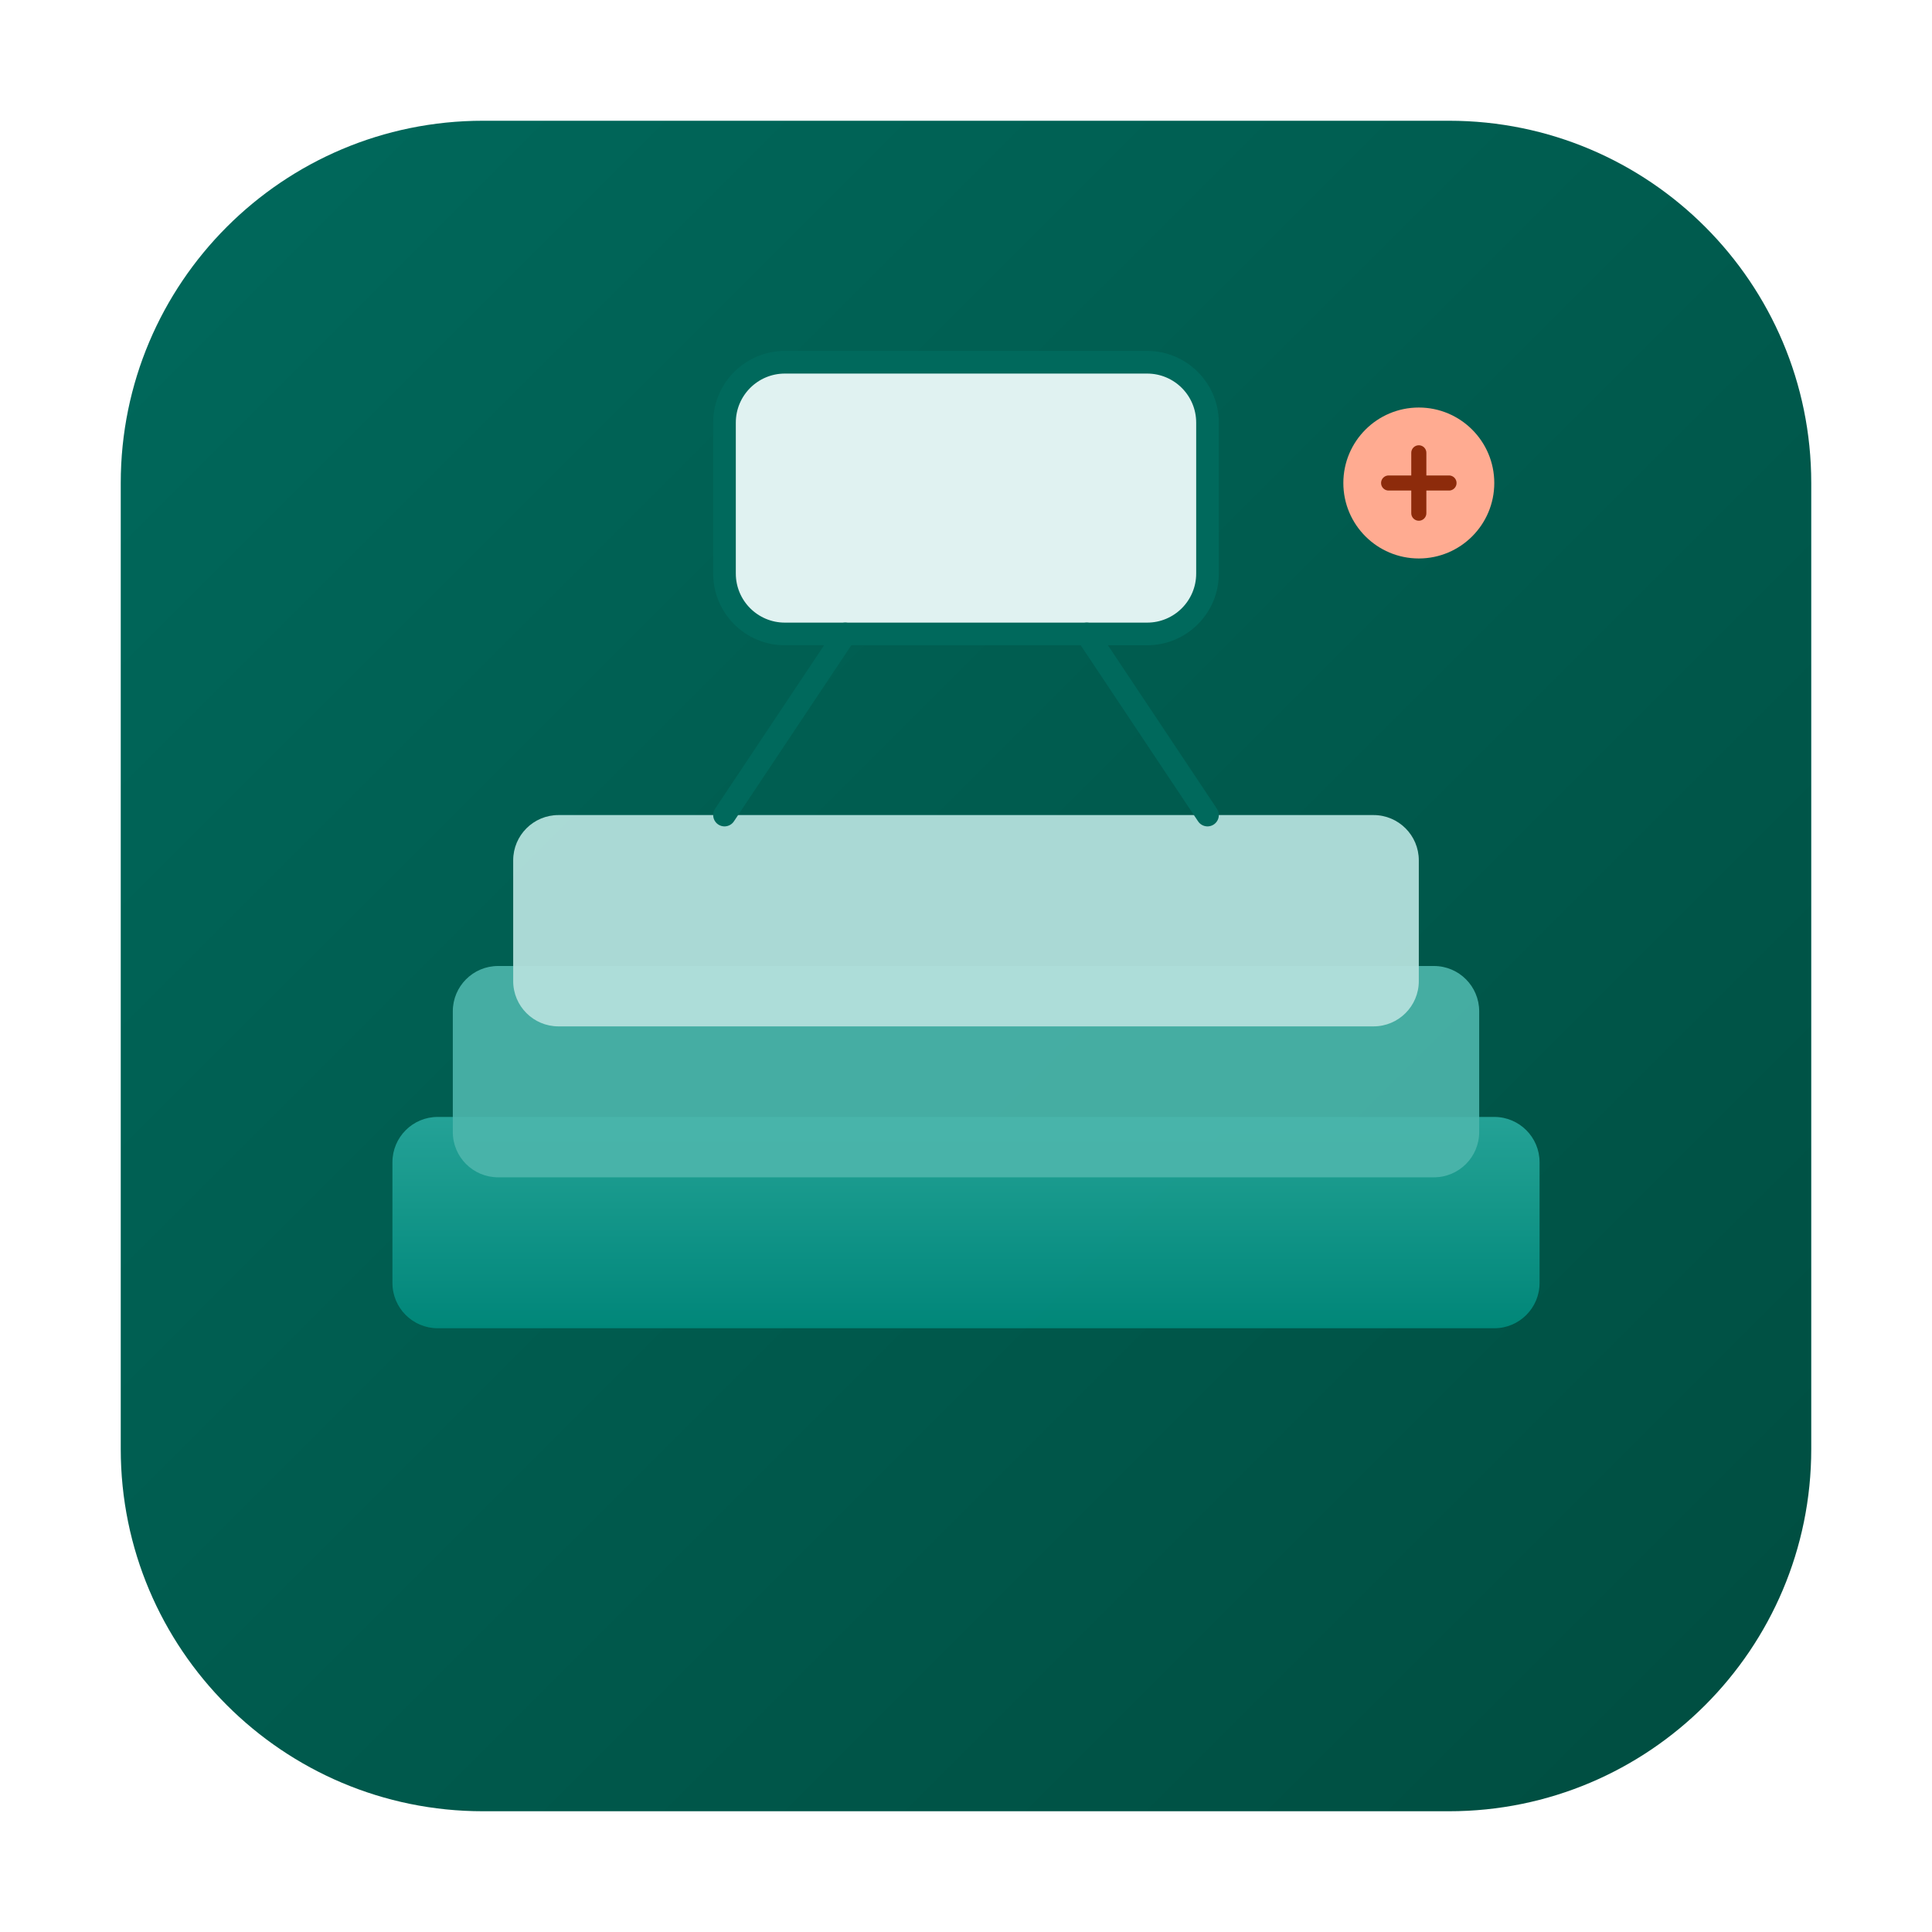
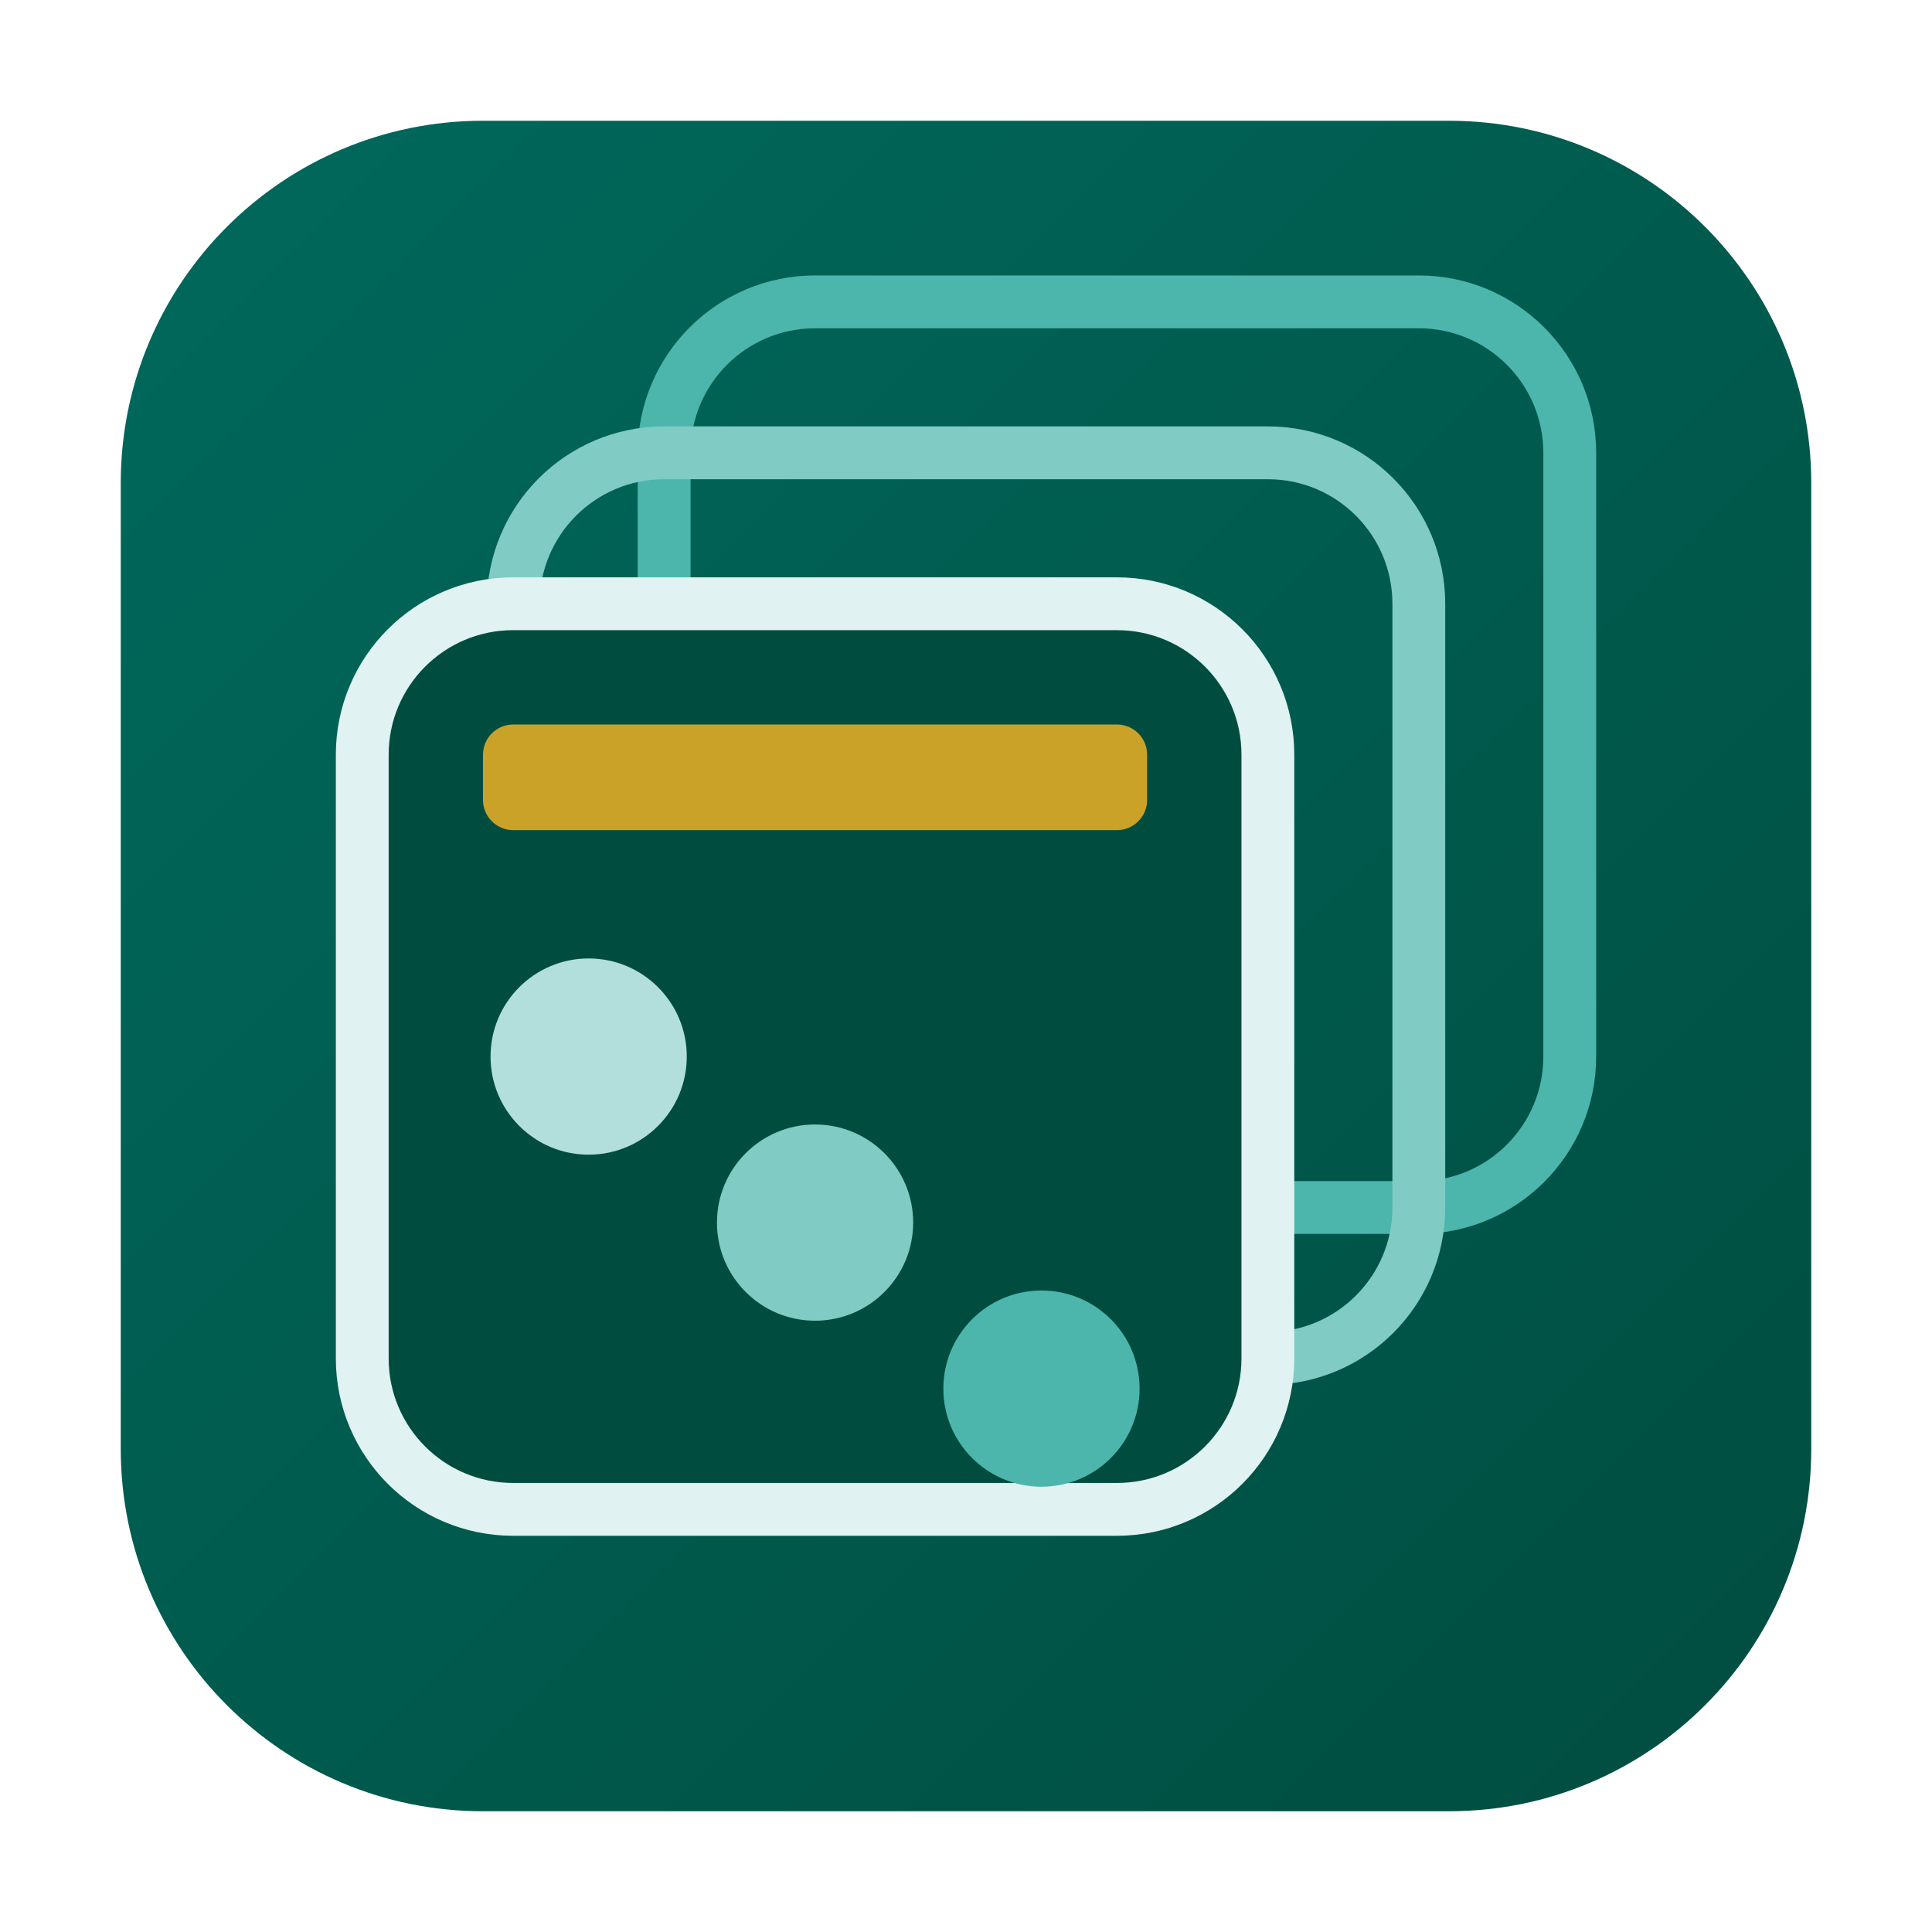
<svg xmlns="http://www.w3.org/2000/svg" viewBox="0 0 256 256" role="img" aria-label="readcon-db">
  <defs>
-     <linearGradient id="g" x1="0%" y1="0%" x2="100%" y2="100%">
-       <stop offset="0%" style="stop-color:#00695C" />
-       <stop offset="100%" style="stop-color:#004D40" />
-     </linearGradient>
-     <linearGradient id="disk" x1="0%" y1="0%" x2="0%" y2="100%">
-       <stop offset="0%" style="stop-color:#26A69A" />
-       <stop offset="100%" style="stop-color:#00897B" />
+     <linearGradient id="rcdb-tile" x1="0%" y1="0%" x2="100%" y2="100%">
+       <stop offset="0%" stop-color="#00695C" />
+       <stop offset="100%" stop-color="#004D40" />
    </linearGradient>
  </defs>
-   <rect x="16" y="16" width="224" height="224" rx="48" fill="url(#g)" />
-   <rect x="52" y="148" width="152" height="28" rx="6" fill="url(#disk)" opacity="0.95" />
-   <rect x="60" y="128" width="136" height="28" rx="6" fill="#4DB6AC" opacity="0.9" />
-   <rect x="68" y="108" width="120" height="28" rx="6" fill="#B2DFDB" opacity="0.95" />
-   <rect x="96" y="48" width="64" height="36" rx="8" fill="#E0F2F1" stroke="#00695C" stroke-width="3" />
-   <line x1="112" y1="84" x2="96" y2="108" stroke="#00695C" stroke-width="3" stroke-linecap="round" />
-   <line x1="144" y1="84" x2="160" y2="108" stroke="#00695C" stroke-width="3" stroke-linecap="round" />
-   <circle cx="188" cy="64" r="10" fill="#FFAB91" />
-   <path d="M184 64 h8 M188 60 v8" stroke="#8D2B0B" stroke-width="2" stroke-linecap="round" />
+   <rect x="16" y="16" width="224" height="224" rx="48" fill="url(#rcdb-tile)" />
+   <rect x="88" y="40" width="120" height="120" rx="20" fill="none" stroke="#4DB6AC" stroke-width="7" />
+   <rect x="68" y="60" width="120" height="120" rx="20" fill="none" stroke="#80CBC4" stroke-width="7" />
+   <rect x="48" y="80" width="120" height="120" rx="20" fill="#004D40" stroke="#E0F2F1" stroke-width="7" />
+   <rect x="64" y="96" width="88" height="14" rx="4" fill="#C9A227" />
+   <circle cx="78" cy="140" r="13" fill="#B2DFDB" />
+   <circle cx="108" cy="162" r="13" fill="#80CBC4" />
+   <circle cx="138" cy="184" r="13" fill="#4DB6AC" />
</svg>
